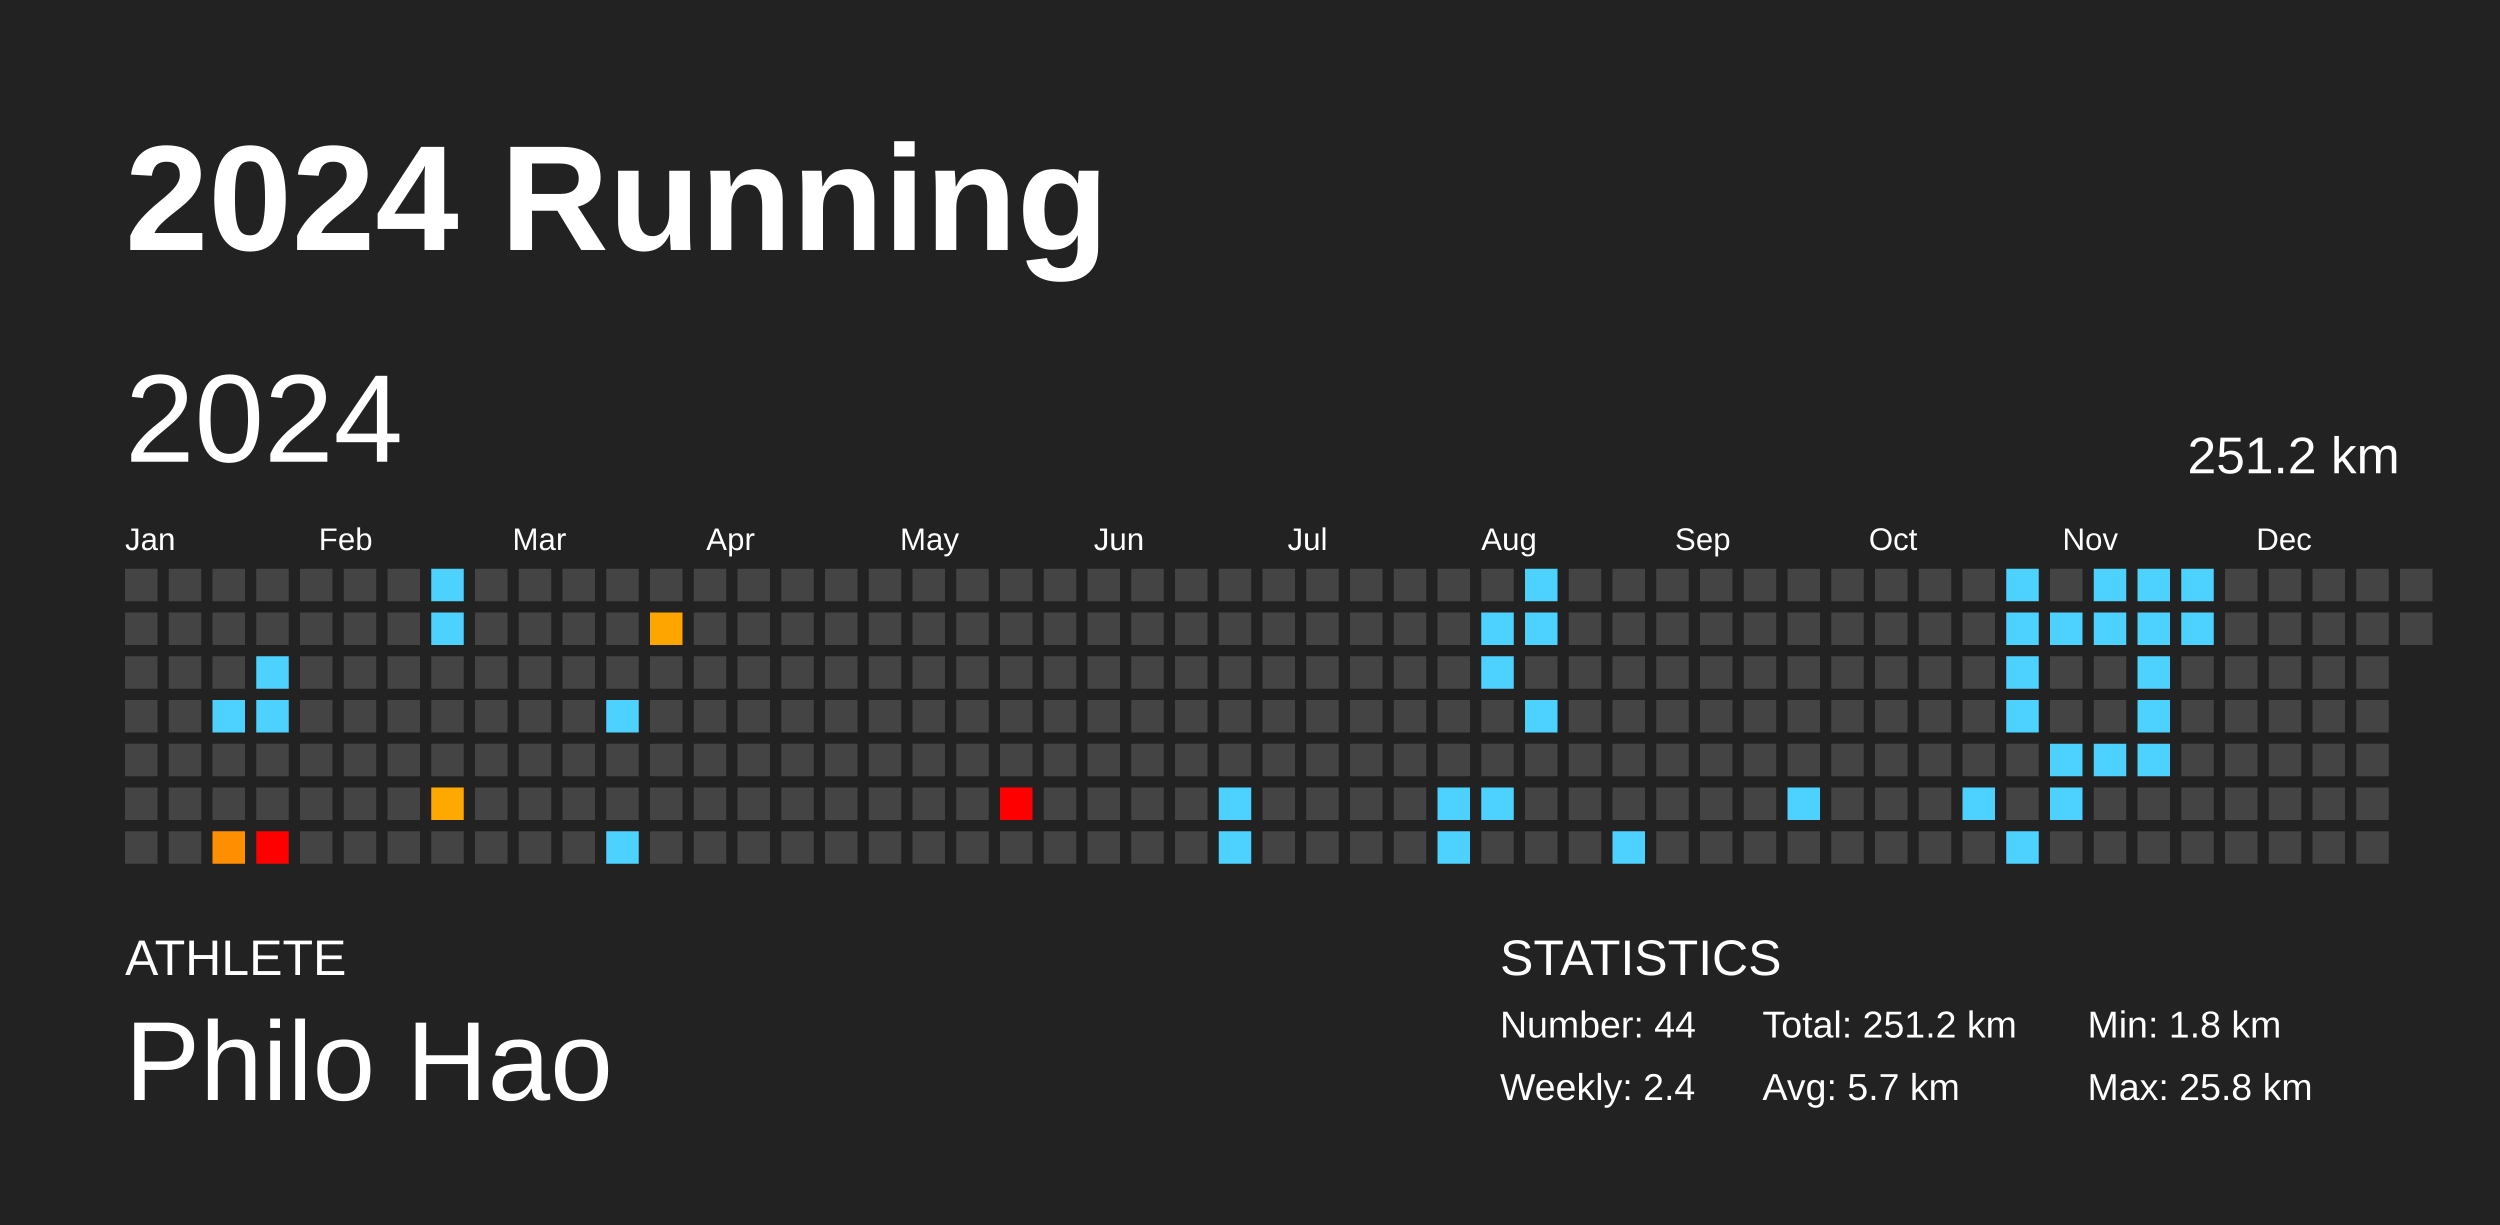
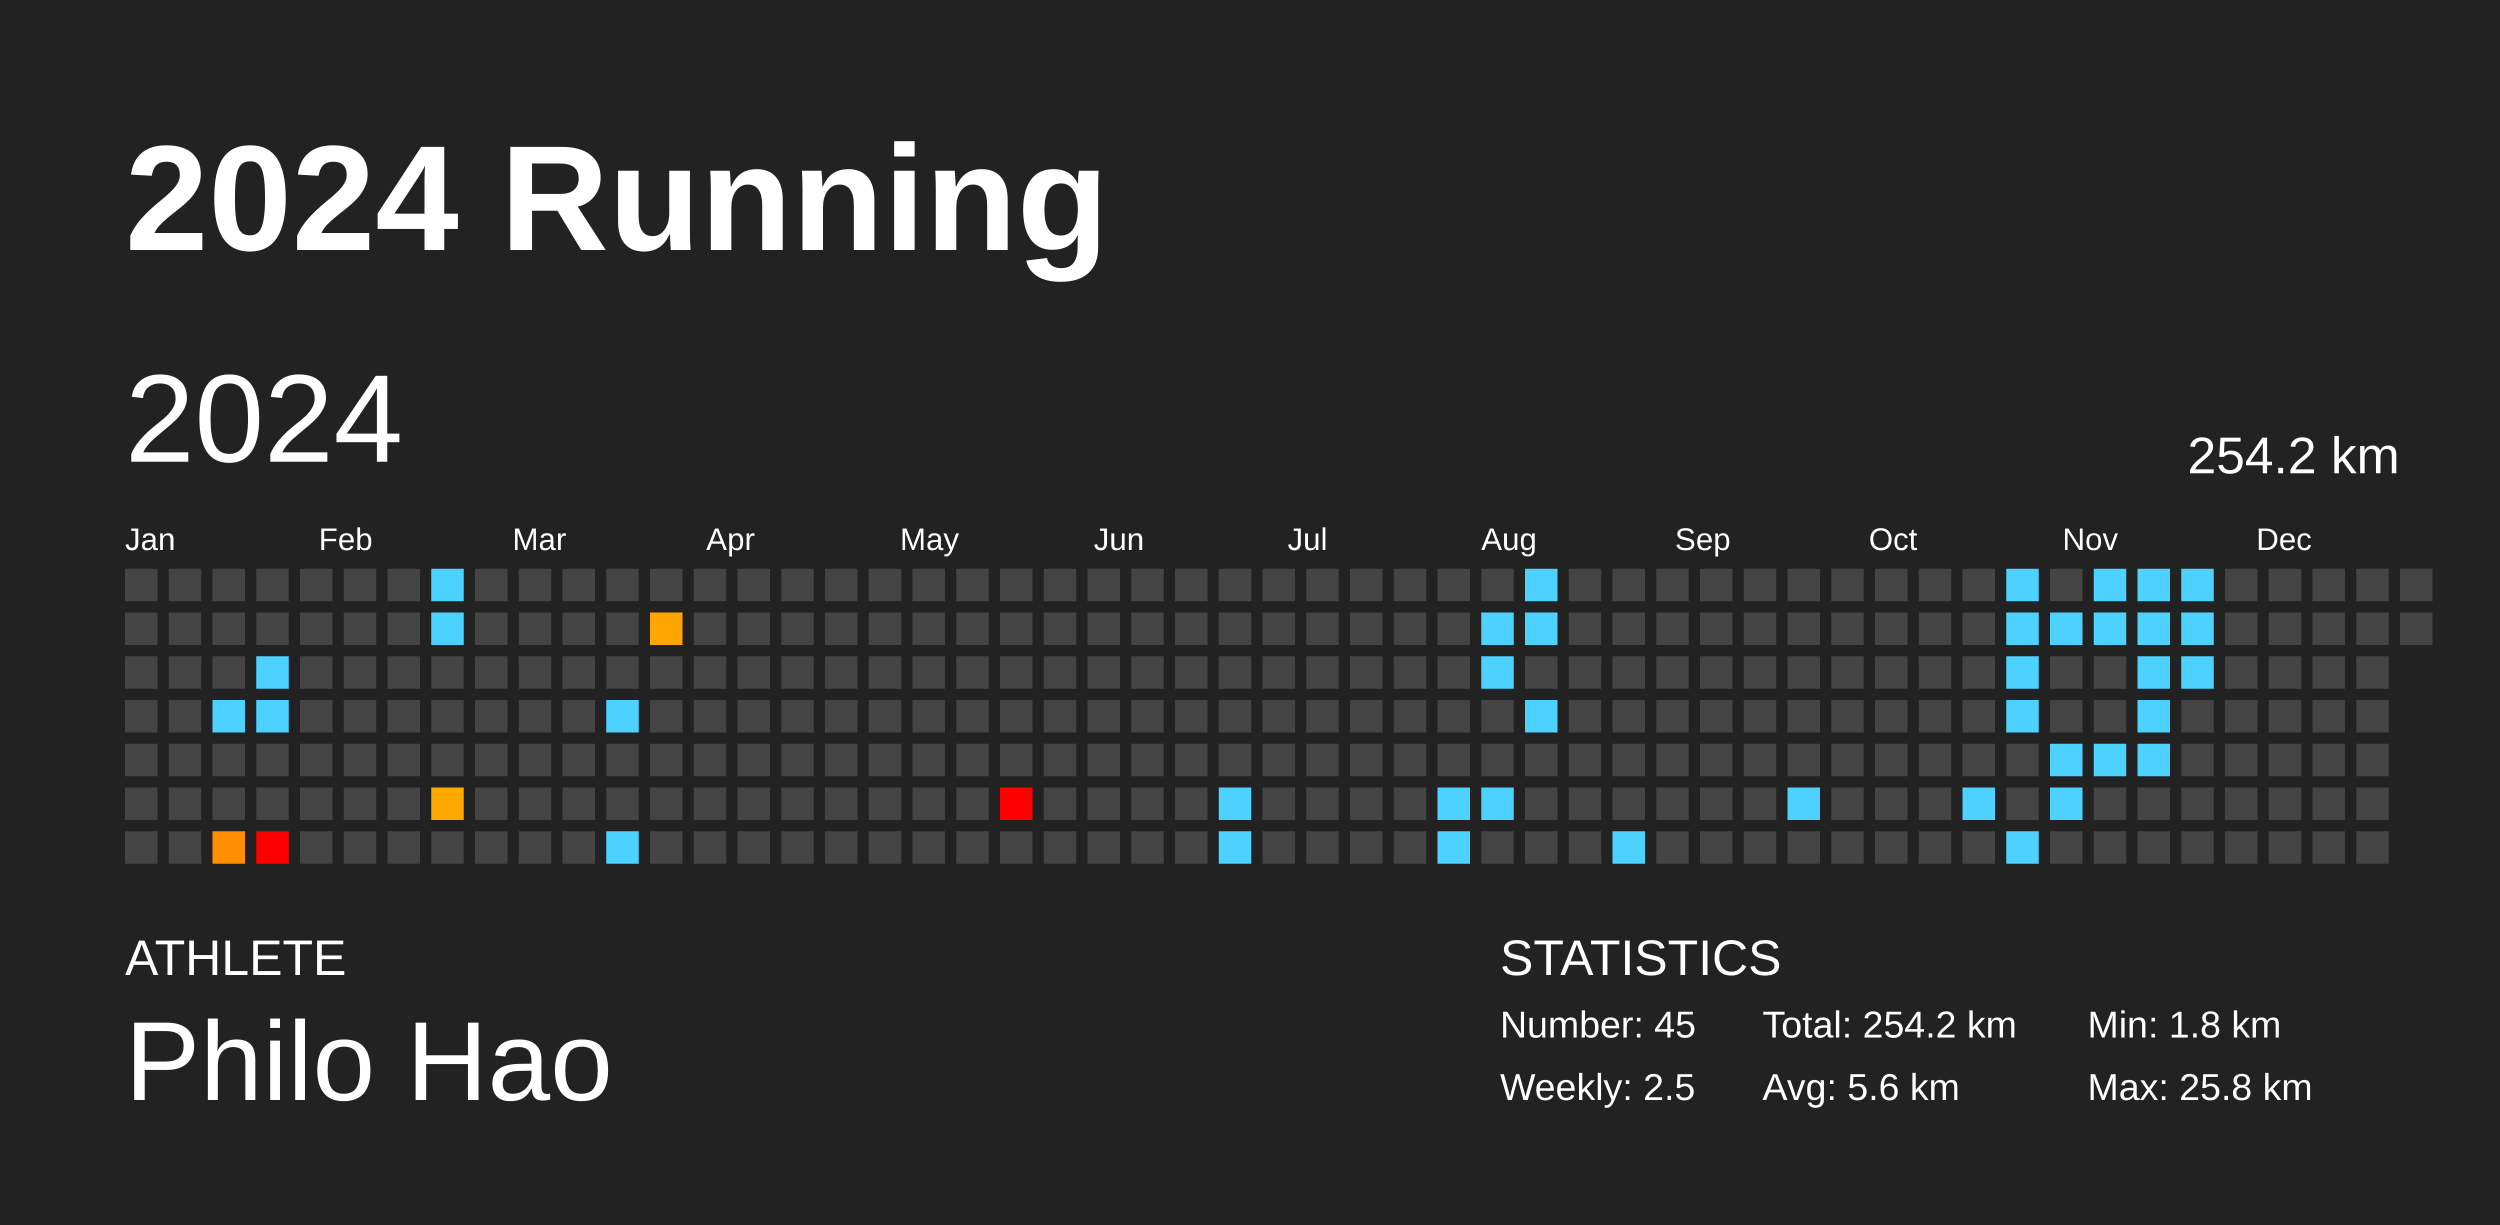
<svg xmlns="http://www.w3.org/2000/svg" baseProfile="full" height="98mm" version="1.1" viewBox="0,0,200,98" width="200mm">
  <defs />
  <rect fill="#222222" height="98" width="200" x="0" y="0" />
  <text fill="#FFFFFF" style="font-size:12px; font-family:Arial; font-weight:bold;" x="10" y="20">2024 Running</text>
  <text fill="#FFFFFF" style="font-size:4px; font-family:Arial" x="10" y="78">ATHLETE</text>
  <text fill="#FFFFFF" style="font-size:9px; font-family:Arial" x="10" y="88">Philo Hao</text>
  <text fill="#FFFFFF" style="font-size:4px; font-family:Arial" x="120" y="78">STATISTICS</text>
-   <text fill="#FFFFFF" style="font-size:3px; font-family:Arial" x="120" y="83">Number: 44</text>
-   <text fill="#FFFFFF" style="font-size:3px; font-family:Arial" x="120" y="88">Weekly: 2.4</text>
-   <text fill="#FFFFFF" style="font-size:3px; font-family:Arial" x="141" y="83">Total: 251.2 km</text>
-   <text fill="#FFFFFF" style="font-size:3px; font-family:Arial" x="141" y="88">Avg: 5.7 km</text>
+   <text fill="#FFFFFF" style="font-size:3px; font-family:Arial" x="120" y="83">Number: 45</text>
+   <text fill="#FFFFFF" style="font-size:3px; font-family:Arial" x="120" y="88">Weekly: 2.5</text>
+   <text fill="#FFFFFF" style="font-size:3px; font-family:Arial" x="141" y="83">Total: 254.2 km</text>
+   <text fill="#FFFFFF" style="font-size:3px; font-family:Arial" x="141" y="88">Avg: 5.6 km</text>
  <text fill="#FFFFFF" style="font-size:3px; font-family:Arial" x="167" y="83">Min: 1.8 km</text>
  <text fill="#FFFFFF" style="font-size:3px; font-family:Arial" x="167" y="88">Max: 25.8 km</text>
  <text dominant-baseline="hanging" fill="#FFFFFF" style="font-size:10.0px; font-family:Arial;" x="10" y="30">2024</text>
-   <text dominant-baseline="hanging" fill="#FFFFFF" style="font-size:4.125px; font-family:Arial;" x="175" y="35">251.2 km</text>
+   <text dominant-baseline="hanging" fill="#FFFFFF" style="font-size:4.125px; font-family:Arial;" x="175" y="35">254.2 km</text>
  <text fill="#FFFFFF" style="font-size:2.5px; font-family:Arial" x="10.0" y="44">Jan</text>
  <text fill="#FFFFFF" style="font-size:2.5px; font-family:Arial" x="25.5" y="44">Feb</text>
  <text fill="#FFFFFF" style="font-size:2.5px; font-family:Arial" x="41.0" y="44">Mar</text>
  <text fill="#FFFFFF" style="font-size:2.5px; font-family:Arial" x="56.5" y="44">Apr</text>
  <text fill="#FFFFFF" style="font-size:2.5px; font-family:Arial" x="72.0" y="44">May</text>
  <text fill="#FFFFFF" style="font-size:2.5px; font-family:Arial" x="87.5" y="44">Jun</text>
  <text fill="#FFFFFF" style="font-size:2.5px; font-family:Arial" x="103.0" y="44">Jul</text>
  <text fill="#FFFFFF" style="font-size:2.5px; font-family:Arial" x="118.5" y="44">Aug</text>
  <text fill="#FFFFFF" style="font-size:2.5px; font-family:Arial" x="134.0" y="44">Sep</text>
  <text fill="#FFFFFF" style="font-size:2.5px; font-family:Arial" x="149.5" y="44">Oct</text>
  <text fill="#FFFFFF" style="font-size:2.5px; font-family:Arial" x="165.0" y="44">Nov</text>
  <text fill="#FFFFFF" style="font-size:2.5px; font-family:Arial" x="180.5" y="44">Dec</text>
  <rect fill="#444444" height="2.6" width="2.6" x="10.0" y="45.5" />
  <rect fill="#444444" height="2.6" width="2.6" x="10.0" y="49.0" />
  <rect fill="#444444" height="2.6" width="2.6" x="10.0" y="52.5" />
  <rect fill="#444444" height="2.6" width="2.6" x="10.0" y="56.0" />
  <rect fill="#444444" height="2.6" width="2.6" x="10.0" y="59.5" />
  <rect fill="#444444" height="2.6" width="2.6" x="10.0" y="63.0" />
  <rect fill="#444444" height="2.6" width="2.6" x="10.0" y="66.5" />
  <rect fill="#444444" height="2.6" width="2.6" x="13.5" y="45.5" />
  <rect fill="#444444" height="2.6" width="2.6" x="13.5" y="49.0" />
  <rect fill="#444444" height="2.6" width="2.6" x="13.5" y="52.5" />
  <rect fill="#444444" height="2.6" width="2.6" x="13.5" y="56.0" />
  <rect fill="#444444" height="2.6" width="2.6" x="13.5" y="59.5" />
  <rect fill="#444444" height="2.6" width="2.6" x="13.5" y="63.0" />
  <rect fill="#444444" height="2.6" width="2.6" x="13.5" y="66.5" />
  <rect fill="#444444" height="2.6" width="2.6" x="17.0" y="45.5" />
  <rect fill="#444444" height="2.6" width="2.6" x="17.0" y="49.0" />
  <rect fill="#444444" height="2.6" width="2.6" x="17.0" y="52.5" />
  <rect fill="#4dd2ff" height="2.6" width="2.6" x="17.0" y="56.0" />
  <rect fill="#444444" height="2.6" width="2.6" x="17.0" y="59.5" />
  <rect fill="#444444" height="2.6" width="2.6" x="17.0" y="63.0" />
  <rect fill="#ff8f00" height="2.6" width="2.6" x="17.0" y="66.5" />
  <rect fill="#444444" height="2.6" width="2.6" x="20.5" y="45.5" />
  <rect fill="#444444" height="2.6" width="2.6" x="20.5" y="49.0" />
  <rect fill="#4dd2ff" height="2.6" width="2.6" x="20.5" y="52.5" />
  <rect fill="#4dd2ff" height="2.6" width="2.6" x="20.5" y="56.0" />
  <rect fill="#444444" height="2.6" width="2.6" x="20.5" y="59.5" />
  <rect fill="#444444" height="2.6" width="2.6" x="20.5" y="63.0" />
  <rect fill="red" height="2.6" width="2.6" x="20.5" y="66.5" />
  <rect fill="#444444" height="2.6" width="2.6" x="24.0" y="45.5" />
  <rect fill="#444444" height="2.6" width="2.6" x="24.0" y="49.0" />
  <rect fill="#444444" height="2.6" width="2.6" x="24.0" y="52.5" />
  <rect fill="#444444" height="2.6" width="2.6" x="24.0" y="56.0" />
  <rect fill="#444444" height="2.6" width="2.6" x="24.0" y="59.5" />
  <rect fill="#444444" height="2.6" width="2.6" x="24.0" y="63.0" />
  <rect fill="#444444" height="2.6" width="2.6" x="24.0" y="66.5" />
  <rect fill="#444444" height="2.6" width="2.6" x="27.5" y="45.5" />
  <rect fill="#444444" height="2.6" width="2.6" x="27.5" y="49.0" />
  <rect fill="#444444" height="2.6" width="2.6" x="27.5" y="52.5" />
  <rect fill="#444444" height="2.6" width="2.6" x="27.5" y="56.0" />
  <rect fill="#444444" height="2.6" width="2.6" x="27.5" y="59.5" />
  <rect fill="#444444" height="2.6" width="2.6" x="27.5" y="63.0" />
  <rect fill="#444444" height="2.6" width="2.6" x="27.5" y="66.5" />
  <rect fill="#444444" height="2.6" width="2.6" x="31.0" y="45.5" />
  <rect fill="#444444" height="2.6" width="2.6" x="31.0" y="49.0" />
  <rect fill="#444444" height="2.6" width="2.6" x="31.0" y="52.5" />
  <rect fill="#444444" height="2.6" width="2.6" x="31.0" y="56.0" />
  <rect fill="#444444" height="2.6" width="2.6" x="31.0" y="59.5" />
  <rect fill="#444444" height="2.6" width="2.6" x="31.0" y="63.0" />
  <rect fill="#444444" height="2.6" width="2.6" x="31.0" y="66.5" />
  <rect fill="#4dd2ff" height="2.6" width="2.6" x="34.5" y="45.5" />
  <rect fill="#4dd2ff" height="2.6" width="2.6" x="34.5" y="49.0" />
  <rect fill="#444444" height="2.6" width="2.6" x="34.5" y="52.5" />
  <rect fill="#444444" height="2.6" width="2.6" x="34.5" y="56.0" />
  <rect fill="#444444" height="2.6" width="2.6" x="34.5" y="59.5" />
  <rect fill="#ffa800" height="2.6" width="2.6" x="34.5" y="63.0" />
  <rect fill="#444444" height="2.6" width="2.6" x="34.5" y="66.5" />
  <rect fill="#444444" height="2.6" width="2.6" x="38.0" y="45.5" />
  <rect fill="#444444" height="2.6" width="2.6" x="38.0" y="49.0" />
  <rect fill="#444444" height="2.6" width="2.6" x="38.0" y="52.5" />
  <rect fill="#444444" height="2.6" width="2.6" x="38.0" y="56.0" />
  <rect fill="#444444" height="2.6" width="2.6" x="38.0" y="59.5" />
  <rect fill="#444444" height="2.6" width="2.6" x="38.0" y="63.0" />
  <rect fill="#444444" height="2.6" width="2.6" x="38.0" y="66.5" />
  <rect fill="#444444" height="2.6" width="2.6" x="41.5" y="45.5" />
  <rect fill="#444444" height="2.6" width="2.6" x="41.5" y="49.0" />
  <rect fill="#444444" height="2.6" width="2.6" x="41.5" y="52.5" />
  <rect fill="#444444" height="2.6" width="2.6" x="41.5" y="56.0" />
  <rect fill="#444444" height="2.6" width="2.6" x="41.5" y="59.5" />
  <rect fill="#444444" height="2.6" width="2.6" x="41.5" y="63.0" />
  <rect fill="#444444" height="2.6" width="2.6" x="41.5" y="66.5" />
  <rect fill="#444444" height="2.6" width="2.6" x="45.0" y="45.5" />
  <rect fill="#444444" height="2.6" width="2.6" x="45.0" y="49.0" />
  <rect fill="#444444" height="2.6" width="2.6" x="45.0" y="52.5" />
  <rect fill="#444444" height="2.6" width="2.6" x="45.0" y="56.0" />
  <rect fill="#444444" height="2.6" width="2.6" x="45.0" y="59.5" />
  <rect fill="#444444" height="2.6" width="2.6" x="45.0" y="63.0" />
  <rect fill="#444444" height="2.6" width="2.6" x="45.0" y="66.5" />
  <rect fill="#444444" height="2.6" width="2.6" x="48.5" y="45.5" />
  <rect fill="#444444" height="2.6" width="2.6" x="48.5" y="49.0" />
  <rect fill="#444444" height="2.6" width="2.6" x="48.5" y="52.5" />
  <rect fill="#4dd2ff" height="2.6" width="2.6" x="48.5" y="56.0" />
  <rect fill="#444444" height="2.6" width="2.6" x="48.5" y="59.5" />
  <rect fill="#444444" height="2.6" width="2.6" x="48.5" y="63.0" />
  <rect fill="#4dd2ff" height="2.6" width="2.6" x="48.5" y="66.5" />
  <rect fill="#444444" height="2.6" width="2.6" x="52.0" y="45.5" />
  <rect fill="#ffa500" height="2.6" width="2.6" x="52.0" y="49.0" />
  <rect fill="#444444" height="2.6" width="2.6" x="52.0" y="52.5" />
  <rect fill="#444444" height="2.6" width="2.6" x="52.0" y="56.0" />
  <rect fill="#444444" height="2.6" width="2.6" x="52.0" y="59.5" />
  <rect fill="#444444" height="2.6" width="2.6" x="52.0" y="63.0" />
  <rect fill="#444444" height="2.6" width="2.6" x="52.0" y="66.5" />
  <rect fill="#444444" height="2.6" width="2.6" x="55.5" y="45.5" />
  <rect fill="#444444" height="2.6" width="2.6" x="55.5" y="49.0" />
  <rect fill="#444444" height="2.6" width="2.6" x="55.5" y="52.5" />
  <rect fill="#444444" height="2.6" width="2.6" x="55.5" y="56.0" />
  <rect fill="#444444" height="2.6" width="2.6" x="55.5" y="59.5" />
  <rect fill="#444444" height="2.6" width="2.6" x="55.5" y="63.0" />
  <rect fill="#444444" height="2.6" width="2.6" x="55.5" y="66.5" />
  <rect fill="#444444" height="2.6" width="2.6" x="59.0" y="45.5" />
  <rect fill="#444444" height="2.6" width="2.6" x="59.0" y="49.0" />
  <rect fill="#444444" height="2.6" width="2.6" x="59.0" y="52.5" />
  <rect fill="#444444" height="2.6" width="2.6" x="59.0" y="56.0" />
  <rect fill="#444444" height="2.6" width="2.6" x="59.0" y="59.5" />
  <rect fill="#444444" height="2.6" width="2.6" x="59.0" y="63.0" />
  <rect fill="#444444" height="2.6" width="2.6" x="59.0" y="66.5" />
  <rect fill="#444444" height="2.6" width="2.6" x="62.5" y="45.5" />
  <rect fill="#444444" height="2.6" width="2.6" x="62.5" y="49.0" />
  <rect fill="#444444" height="2.6" width="2.6" x="62.5" y="52.5" />
  <rect fill="#444444" height="2.6" width="2.6" x="62.5" y="56.0" />
  <rect fill="#444444" height="2.6" width="2.6" x="62.5" y="59.5" />
  <rect fill="#444444" height="2.6" width="2.6" x="62.5" y="63.0" />
  <rect fill="#444444" height="2.6" width="2.6" x="62.5" y="66.5" />
  <rect fill="#444444" height="2.6" width="2.6" x="66.0" y="45.5" />
  <rect fill="#444444" height="2.6" width="2.6" x="66.0" y="49.0" />
  <rect fill="#444444" height="2.6" width="2.6" x="66.0" y="52.5" />
  <rect fill="#444444" height="2.6" width="2.6" x="66.0" y="56.0" />
  <rect fill="#444444" height="2.6" width="2.6" x="66.0" y="59.5" />
  <rect fill="#444444" height="2.6" width="2.6" x="66.0" y="63.0" />
  <rect fill="#444444" height="2.6" width="2.6" x="66.0" y="66.5" />
  <rect fill="#444444" height="2.6" width="2.6" x="69.5" y="45.5" />
  <rect fill="#444444" height="2.6" width="2.6" x="69.5" y="49.0" />
  <rect fill="#444444" height="2.6" width="2.6" x="69.5" y="52.5" />
  <rect fill="#444444" height="2.6" width="2.6" x="69.5" y="56.0" />
  <rect fill="#444444" height="2.6" width="2.6" x="69.5" y="59.5" />
  <rect fill="#444444" height="2.6" width="2.6" x="69.5" y="63.0" />
  <rect fill="#444444" height="2.6" width="2.6" x="69.5" y="66.5" />
  <rect fill="#444444" height="2.6" width="2.6" x="73.0" y="45.5" />
  <rect fill="#444444" height="2.6" width="2.6" x="73.0" y="49.0" />
  <rect fill="#444444" height="2.6" width="2.6" x="73.0" y="52.5" />
  <rect fill="#444444" height="2.6" width="2.6" x="73.0" y="56.0" />
  <rect fill="#444444" height="2.6" width="2.6" x="73.0" y="59.5" />
  <rect fill="#444444" height="2.6" width="2.6" x="73.0" y="63.0" />
  <rect fill="#444444" height="2.6" width="2.6" x="73.0" y="66.5" />
  <rect fill="#444444" height="2.6" width="2.6" x="76.5" y="45.5" />
  <rect fill="#444444" height="2.6" width="2.6" x="76.5" y="49.0" />
  <rect fill="#444444" height="2.6" width="2.6" x="76.5" y="52.5" />
  <rect fill="#444444" height="2.6" width="2.6" x="76.5" y="56.0" />
  <rect fill="#444444" height="2.6" width="2.6" x="76.5" y="59.5" />
  <rect fill="#444444" height="2.6" width="2.6" x="76.5" y="63.0" />
  <rect fill="#444444" height="2.6" width="2.6" x="76.5" y="66.5" />
  <rect fill="#444444" height="2.6" width="2.6" x="80.0" y="45.5" />
  <rect fill="#444444" height="2.6" width="2.6" x="80.0" y="49.0" />
  <rect fill="#444444" height="2.6" width="2.6" x="80.0" y="52.5" />
  <rect fill="#444444" height="2.6" width="2.6" x="80.0" y="56.0" />
  <rect fill="#444444" height="2.6" width="2.6" x="80.0" y="59.5" />
  <rect fill="red" height="2.6" width="2.6" x="80.0" y="63.0" />
  <rect fill="#444444" height="2.6" width="2.6" x="80.0" y="66.5" />
  <rect fill="#444444" height="2.6" width="2.6" x="83.5" y="45.5" />
  <rect fill="#444444" height="2.6" width="2.6" x="83.5" y="49.0" />
  <rect fill="#444444" height="2.6" width="2.6" x="83.5" y="52.5" />
  <rect fill="#444444" height="2.6" width="2.6" x="83.5" y="56.0" />
  <rect fill="#444444" height="2.6" width="2.6" x="83.5" y="59.5" />
  <rect fill="#444444" height="2.6" width="2.6" x="83.5" y="63.0" />
  <rect fill="#444444" height="2.6" width="2.6" x="83.5" y="66.5" />
  <rect fill="#444444" height="2.6" width="2.6" x="87.0" y="45.5" />
  <rect fill="#444444" height="2.6" width="2.6" x="87.0" y="49.0" />
  <rect fill="#444444" height="2.6" width="2.6" x="87.0" y="52.5" />
  <rect fill="#444444" height="2.6" width="2.6" x="87.0" y="56.0" />
  <rect fill="#444444" height="2.6" width="2.6" x="87.0" y="59.5" />
  <rect fill="#444444" height="2.6" width="2.6" x="87.0" y="63.0" />
  <rect fill="#444444" height="2.6" width="2.6" x="87.0" y="66.5" />
  <rect fill="#444444" height="2.6" width="2.6" x="90.5" y="45.5" />
  <rect fill="#444444" height="2.6" width="2.6" x="90.5" y="49.0" />
  <rect fill="#444444" height="2.6" width="2.6" x="90.5" y="52.5" />
  <rect fill="#444444" height="2.6" width="2.6" x="90.5" y="56.0" />
  <rect fill="#444444" height="2.6" width="2.6" x="90.5" y="59.5" />
  <rect fill="#444444" height="2.6" width="2.6" x="90.5" y="63.0" />
  <rect fill="#444444" height="2.6" width="2.6" x="90.5" y="66.5" />
  <rect fill="#444444" height="2.6" width="2.6" x="94.0" y="45.5" />
  <rect fill="#444444" height="2.6" width="2.6" x="94.0" y="49.0" />
  <rect fill="#444444" height="2.6" width="2.6" x="94.0" y="52.5" />
  <rect fill="#444444" height="2.6" width="2.6" x="94.0" y="56.0" />
  <rect fill="#444444" height="2.6" width="2.6" x="94.0" y="59.5" />
  <rect fill="#444444" height="2.6" width="2.6" x="94.0" y="63.0" />
  <rect fill="#444444" height="2.6" width="2.6" x="94.0" y="66.5" />
  <rect fill="#444444" height="2.6" width="2.6" x="97.5" y="45.5" />
  <rect fill="#444444" height="2.6" width="2.6" x="97.5" y="49.0" />
  <rect fill="#444444" height="2.6" width="2.6" x="97.5" y="52.5" />
  <rect fill="#444444" height="2.6" width="2.6" x="97.5" y="56.0" />
  <rect fill="#444444" height="2.6" width="2.6" x="97.5" y="59.5" />
  <rect fill="#4dd2ff" height="2.6" width="2.6" x="97.5" y="63.0" />
  <rect fill="#4dd2ff" height="2.6" width="2.6" x="97.5" y="66.5" />
  <rect fill="#444444" height="2.6" width="2.6" x="101.0" y="45.5" />
  <rect fill="#444444" height="2.6" width="2.6" x="101.0" y="49.0" />
  <rect fill="#444444" height="2.6" width="2.6" x="101.0" y="52.5" />
  <rect fill="#444444" height="2.6" width="2.6" x="101.0" y="56.0" />
  <rect fill="#444444" height="2.6" width="2.6" x="101.0" y="59.5" />
  <rect fill="#444444" height="2.6" width="2.6" x="101.0" y="63.0" />
  <rect fill="#444444" height="2.6" width="2.6" x="101.0" y="66.5" />
  <rect fill="#444444" height="2.6" width="2.6" x="104.5" y="45.5" />
  <rect fill="#444444" height="2.6" width="2.6" x="104.5" y="49.0" />
  <rect fill="#444444" height="2.6" width="2.6" x="104.5" y="52.5" />
  <rect fill="#444444" height="2.6" width="2.6" x="104.5" y="56.0" />
  <rect fill="#444444" height="2.6" width="2.6" x="104.5" y="59.5" />
  <rect fill="#444444" height="2.6" width="2.6" x="104.5" y="63.0" />
  <rect fill="#444444" height="2.6" width="2.6" x="104.5" y="66.5" />
  <rect fill="#444444" height="2.6" width="2.6" x="108.0" y="45.5" />
  <rect fill="#444444" height="2.6" width="2.6" x="108.0" y="49.0" />
  <rect fill="#444444" height="2.6" width="2.6" x="108.0" y="52.5" />
  <rect fill="#444444" height="2.6" width="2.6" x="108.0" y="56.0" />
  <rect fill="#444444" height="2.6" width="2.6" x="108.0" y="59.5" />
  <rect fill="#444444" height="2.6" width="2.6" x="108.0" y="63.0" />
  <rect fill="#444444" height="2.6" width="2.6" x="108.0" y="66.5" />
  <rect fill="#444444" height="2.6" width="2.6" x="111.5" y="45.5" />
  <rect fill="#444444" height="2.6" width="2.6" x="111.5" y="49.0" />
  <rect fill="#444444" height="2.6" width="2.6" x="111.5" y="52.5" />
  <rect fill="#444444" height="2.6" width="2.6" x="111.5" y="56.0" />
  <rect fill="#444444" height="2.6" width="2.6" x="111.5" y="59.5" />
  <rect fill="#444444" height="2.6" width="2.6" x="111.5" y="63.0" />
  <rect fill="#444444" height="2.6" width="2.6" x="111.5" y="66.5" />
  <rect fill="#444444" height="2.6" width="2.6" x="115.0" y="45.5" />
  <rect fill="#444444" height="2.6" width="2.6" x="115.0" y="49.0" />
  <rect fill="#444444" height="2.6" width="2.6" x="115.0" y="52.5" />
  <rect fill="#444444" height="2.6" width="2.6" x="115.0" y="56.0" />
  <rect fill="#444444" height="2.6" width="2.6" x="115.0" y="59.5" />
  <rect fill="#4dd2ff" height="2.6" width="2.6" x="115.0" y="63.0" />
  <rect fill="#4dd2ff" height="2.6" width="2.6" x="115.0" y="66.5" />
  <rect fill="#444444" height="2.6" width="2.6" x="118.5" y="45.5" />
  <rect fill="#4dd2ff" height="2.6" width="2.6" x="118.5" y="49.0" />
  <rect fill="#4dd2ff" height="2.6" width="2.6" x="118.5" y="52.5" />
  <rect fill="#444444" height="2.6" width="2.6" x="118.5" y="56.0" />
  <rect fill="#444444" height="2.6" width="2.6" x="118.5" y="59.5" />
  <rect fill="#4dd2ff" height="2.6" width="2.6" x="118.5" y="63.0" />
  <rect fill="#444444" height="2.6" width="2.6" x="118.5" y="66.5" />
  <rect fill="#4dd2ff" height="2.6" width="2.6" x="122.0" y="45.5" />
  <rect fill="#4dd2ff" height="2.6" width="2.6" x="122.0" y="49.0" />
  <rect fill="#444444" height="2.6" width="2.6" x="122.0" y="52.5" />
  <rect fill="#4dd2ff" height="2.6" width="2.6" x="122.0" y="56.0" />
  <rect fill="#444444" height="2.6" width="2.6" x="122.0" y="59.5" />
  <rect fill="#444444" height="2.6" width="2.6" x="122.0" y="63.0" />
  <rect fill="#444444" height="2.6" width="2.6" x="122.0" y="66.5" />
  <rect fill="#444444" height="2.6" width="2.6" x="125.5" y="45.5" />
  <rect fill="#444444" height="2.6" width="2.6" x="125.5" y="49.0" />
  <rect fill="#444444" height="2.6" width="2.6" x="125.5" y="52.5" />
  <rect fill="#444444" height="2.6" width="2.6" x="125.5" y="56.0" />
  <rect fill="#444444" height="2.6" width="2.6" x="125.5" y="59.5" />
  <rect fill="#444444" height="2.6" width="2.6" x="125.5" y="63.0" />
  <rect fill="#444444" height="2.6" width="2.6" x="125.5" y="66.5" />
  <rect fill="#444444" height="2.6" width="2.6" x="129.0" y="45.5" />
  <rect fill="#444444" height="2.6" width="2.6" x="129.0" y="49.0" />
  <rect fill="#444444" height="2.6" width="2.6" x="129.0" y="52.5" />
  <rect fill="#444444" height="2.6" width="2.6" x="129.0" y="56.0" />
  <rect fill="#444444" height="2.6" width="2.6" x="129.0" y="59.5" />
  <rect fill="#444444" height="2.6" width="2.6" x="129.0" y="63.0" />
  <rect fill="#4dd2ff" height="2.6" width="2.6" x="129.0" y="66.5" />
  <rect fill="#444444" height="2.6" width="2.6" x="132.5" y="45.5" />
  <rect fill="#444444" height="2.6" width="2.6" x="132.5" y="49.0" />
  <rect fill="#444444" height="2.6" width="2.6" x="132.5" y="52.5" />
  <rect fill="#444444" height="2.6" width="2.6" x="132.5" y="56.0" />
  <rect fill="#444444" height="2.6" width="2.6" x="132.5" y="59.5" />
  <rect fill="#444444" height="2.6" width="2.6" x="132.5" y="63.0" />
  <rect fill="#444444" height="2.6" width="2.6" x="132.5" y="66.5" />
  <rect fill="#444444" height="2.6" width="2.6" x="136.0" y="45.5" />
  <rect fill="#444444" height="2.6" width="2.6" x="136.0" y="49.0" />
  <rect fill="#444444" height="2.6" width="2.6" x="136.0" y="52.5" />
  <rect fill="#444444" height="2.6" width="2.6" x="136.0" y="56.0" />
  <rect fill="#444444" height="2.6" width="2.6" x="136.0" y="59.5" />
  <rect fill="#444444" height="2.6" width="2.6" x="136.0" y="63.0" />
  <rect fill="#444444" height="2.6" width="2.6" x="136.0" y="66.5" />
  <rect fill="#444444" height="2.6" width="2.6" x="139.5" y="45.5" />
  <rect fill="#444444" height="2.6" width="2.6" x="139.5" y="49.0" />
  <rect fill="#444444" height="2.6" width="2.6" x="139.5" y="52.5" />
  <rect fill="#444444" height="2.6" width="2.6" x="139.5" y="56.0" />
  <rect fill="#444444" height="2.6" width="2.6" x="139.5" y="59.5" />
  <rect fill="#444444" height="2.6" width="2.6" x="139.5" y="63.0" />
  <rect fill="#444444" height="2.6" width="2.6" x="139.5" y="66.5" />
  <rect fill="#444444" height="2.6" width="2.6" x="143.0" y="45.5" />
  <rect fill="#444444" height="2.6" width="2.6" x="143.0" y="49.0" />
  <rect fill="#444444" height="2.6" width="2.6" x="143.0" y="52.5" />
  <rect fill="#444444" height="2.6" width="2.6" x="143.0" y="56.0" />
  <rect fill="#444444" height="2.6" width="2.6" x="143.0" y="59.5" />
  <rect fill="#4dd2ff" height="2.6" width="2.6" x="143.0" y="63.0" />
  <rect fill="#444444" height="2.6" width="2.6" x="143.0" y="66.5" />
  <rect fill="#444444" height="2.6" width="2.6" x="146.5" y="45.5" />
  <rect fill="#444444" height="2.6" width="2.6" x="146.5" y="49.0" />
  <rect fill="#444444" height="2.6" width="2.6" x="146.5" y="52.5" />
  <rect fill="#444444" height="2.6" width="2.6" x="146.5" y="56.0" />
  <rect fill="#444444" height="2.6" width="2.6" x="146.5" y="59.5" />
  <rect fill="#444444" height="2.6" width="2.6" x="146.5" y="63.0" />
  <rect fill="#444444" height="2.6" width="2.6" x="146.5" y="66.5" />
  <rect fill="#444444" height="2.6" width="2.6" x="150.0" y="45.5" />
  <rect fill="#444444" height="2.6" width="2.6" x="150.0" y="49.0" />
  <rect fill="#444444" height="2.6" width="2.6" x="150.0" y="52.5" />
  <rect fill="#444444" height="2.6" width="2.6" x="150.0" y="56.0" />
  <rect fill="#444444" height="2.6" width="2.6" x="150.0" y="59.5" />
  <rect fill="#444444" height="2.6" width="2.6" x="150.0" y="63.0" />
  <rect fill="#444444" height="2.6" width="2.6" x="150.0" y="66.5" />
  <rect fill="#444444" height="2.6" width="2.6" x="153.5" y="45.5" />
  <rect fill="#444444" height="2.6" width="2.6" x="153.5" y="49.0" />
  <rect fill="#444444" height="2.6" width="2.6" x="153.5" y="52.5" />
  <rect fill="#444444" height="2.6" width="2.6" x="153.5" y="56.0" />
  <rect fill="#444444" height="2.6" width="2.6" x="153.5" y="59.5" />
  <rect fill="#444444" height="2.6" width="2.6" x="153.5" y="63.0" />
  <rect fill="#444444" height="2.6" width="2.6" x="153.5" y="66.5" />
  <rect fill="#444444" height="2.6" width="2.6" x="157.0" y="45.5" />
  <rect fill="#444444" height="2.6" width="2.6" x="157.0" y="49.0" />
  <rect fill="#444444" height="2.6" width="2.6" x="157.0" y="52.5" />
  <rect fill="#444444" height="2.6" width="2.6" x="157.0" y="56.0" />
  <rect fill="#444444" height="2.6" width="2.6" x="157.0" y="59.5" />
  <rect fill="#4dd2ff" height="2.6" width="2.6" x="157.0" y="63.0" />
  <rect fill="#444444" height="2.6" width="2.6" x="157.0" y="66.5" />
  <rect fill="#4dd2ff" height="2.6" width="2.6" x="160.5" y="45.5" />
  <rect fill="#4dd2ff" height="2.6" width="2.6" x="160.5" y="49.0" />
  <rect fill="#4dd2ff" height="2.6" width="2.6" x="160.5" y="52.5" />
  <rect fill="#4dd2ff" height="2.6" width="2.6" x="160.5" y="56.0" />
  <rect fill="#444444" height="2.6" width="2.6" x="160.5" y="59.5" />
  <rect fill="#444444" height="2.6" width="2.6" x="160.5" y="63.0" />
  <rect fill="#4dd2ff" height="2.6" width="2.6" x="160.5" y="66.5" />
  <rect fill="#444444" height="2.6" width="2.6" x="164.0" y="45.5" />
  <rect fill="#4dd2ff" height="2.6" width="2.6" x="164.0" y="49.0" />
  <rect fill="#444444" height="2.6" width="2.6" x="164.0" y="52.5" />
  <rect fill="#444444" height="2.6" width="2.6" x="164.0" y="56.0" />
  <rect fill="#4dd2ff" height="2.6" width="2.6" x="164.0" y="59.5" />
  <rect fill="#4dd2ff" height="2.6" width="2.6" x="164.0" y="63.0" />
  <rect fill="#444444" height="2.6" width="2.6" x="164.0" y="66.5" />
  <rect fill="#4dd2ff" height="2.6" width="2.6" x="167.5" y="45.5" />
  <rect fill="#4dd2ff" height="2.6" width="2.6" x="167.5" y="49.0" />
  <rect fill="#444444" height="2.6" width="2.6" x="167.5" y="52.5" />
  <rect fill="#444444" height="2.6" width="2.6" x="167.5" y="56.0" />
  <rect fill="#4dd2ff" height="2.6" width="2.6" x="167.5" y="59.5" />
  <rect fill="#444444" height="2.6" width="2.6" x="167.5" y="63.0" />
  <rect fill="#444444" height="2.6" width="2.6" x="167.5" y="66.5" />
  <rect fill="#4dd2ff" height="2.6" width="2.6" x="171.0" y="45.5" />
  <rect fill="#4dd2ff" height="2.6" width="2.6" x="171.0" y="49.0" />
  <rect fill="#4dd2ff" height="2.6" width="2.6" x="171.0" y="52.5" />
  <rect fill="#4dd2ff" height="2.6" width="2.6" x="171.0" y="56.0" />
  <rect fill="#4dd2ff" height="2.6" width="2.6" x="171.0" y="59.5" />
  <rect fill="#444444" height="2.6" width="2.6" x="171.0" y="63.0" />
  <rect fill="#444444" height="2.6" width="2.6" x="171.0" y="66.5" />
  <rect fill="#4dd2ff" height="2.6" width="2.6" x="174.5" y="45.5" />
  <rect fill="#4dd2ff" height="2.6" width="2.6" x="174.5" y="49.0" />
-   <rect fill="#444444" height="2.6" width="2.6" x="174.5" y="52.5" />
+   <rect fill="#4dd2ff" height="2.6" width="2.6" x="174.5" y="52.5" />
  <rect fill="#444444" height="2.6" width="2.6" x="174.5" y="56.0" />
  <rect fill="#444444" height="2.6" width="2.6" x="174.5" y="59.5" />
  <rect fill="#444444" height="2.6" width="2.6" x="174.5" y="63.0" />
  <rect fill="#444444" height="2.6" width="2.6" x="174.5" y="66.5" />
  <rect fill="#444444" height="2.6" width="2.6" x="178.0" y="45.5" />
  <rect fill="#444444" height="2.6" width="2.6" x="178.0" y="49.0" />
  <rect fill="#444444" height="2.6" width="2.6" x="178.0" y="52.5" />
  <rect fill="#444444" height="2.6" width="2.6" x="178.0" y="56.0" />
  <rect fill="#444444" height="2.6" width="2.6" x="178.0" y="59.5" />
  <rect fill="#444444" height="2.6" width="2.6" x="178.0" y="63.0" />
  <rect fill="#444444" height="2.6" width="2.6" x="178.0" y="66.5" />
  <rect fill="#444444" height="2.6" width="2.6" x="181.5" y="45.5" />
  <rect fill="#444444" height="2.6" width="2.6" x="181.5" y="49.0" />
  <rect fill="#444444" height="2.6" width="2.6" x="181.5" y="52.5" />
  <rect fill="#444444" height="2.6" width="2.6" x="181.5" y="56.0" />
  <rect fill="#444444" height="2.6" width="2.6" x="181.5" y="59.5" />
  <rect fill="#444444" height="2.6" width="2.6" x="181.5" y="63.0" />
  <rect fill="#444444" height="2.6" width="2.6" x="181.5" y="66.5" />
  <rect fill="#444444" height="2.6" width="2.6" x="185.0" y="45.5" />
  <rect fill="#444444" height="2.6" width="2.6" x="185.0" y="49.0" />
  <rect fill="#444444" height="2.6" width="2.6" x="185.0" y="52.5" />
  <rect fill="#444444" height="2.6" width="2.6" x="185.0" y="56.0" />
  <rect fill="#444444" height="2.6" width="2.6" x="185.0" y="59.5" />
  <rect fill="#444444" height="2.6" width="2.6" x="185.0" y="63.0" />
  <rect fill="#444444" height="2.6" width="2.6" x="185.0" y="66.5" />
  <rect fill="#444444" height="2.6" width="2.6" x="188.5" y="45.5" />
  <rect fill="#444444" height="2.6" width="2.6" x="188.5" y="49.0" />
  <rect fill="#444444" height="2.6" width="2.6" x="188.5" y="52.5" />
  <rect fill="#444444" height="2.6" width="2.6" x="188.5" y="56.0" />
  <rect fill="#444444" height="2.6" width="2.6" x="188.5" y="59.5" />
  <rect fill="#444444" height="2.6" width="2.6" x="188.5" y="63.0" />
  <rect fill="#444444" height="2.6" width="2.6" x="188.5" y="66.5" />
  <rect fill="#444444" height="2.6" width="2.6" x="192.0" y="45.5" />
  <rect fill="#444444" height="2.6" width="2.6" x="192.0" y="49.0" />
</svg>
